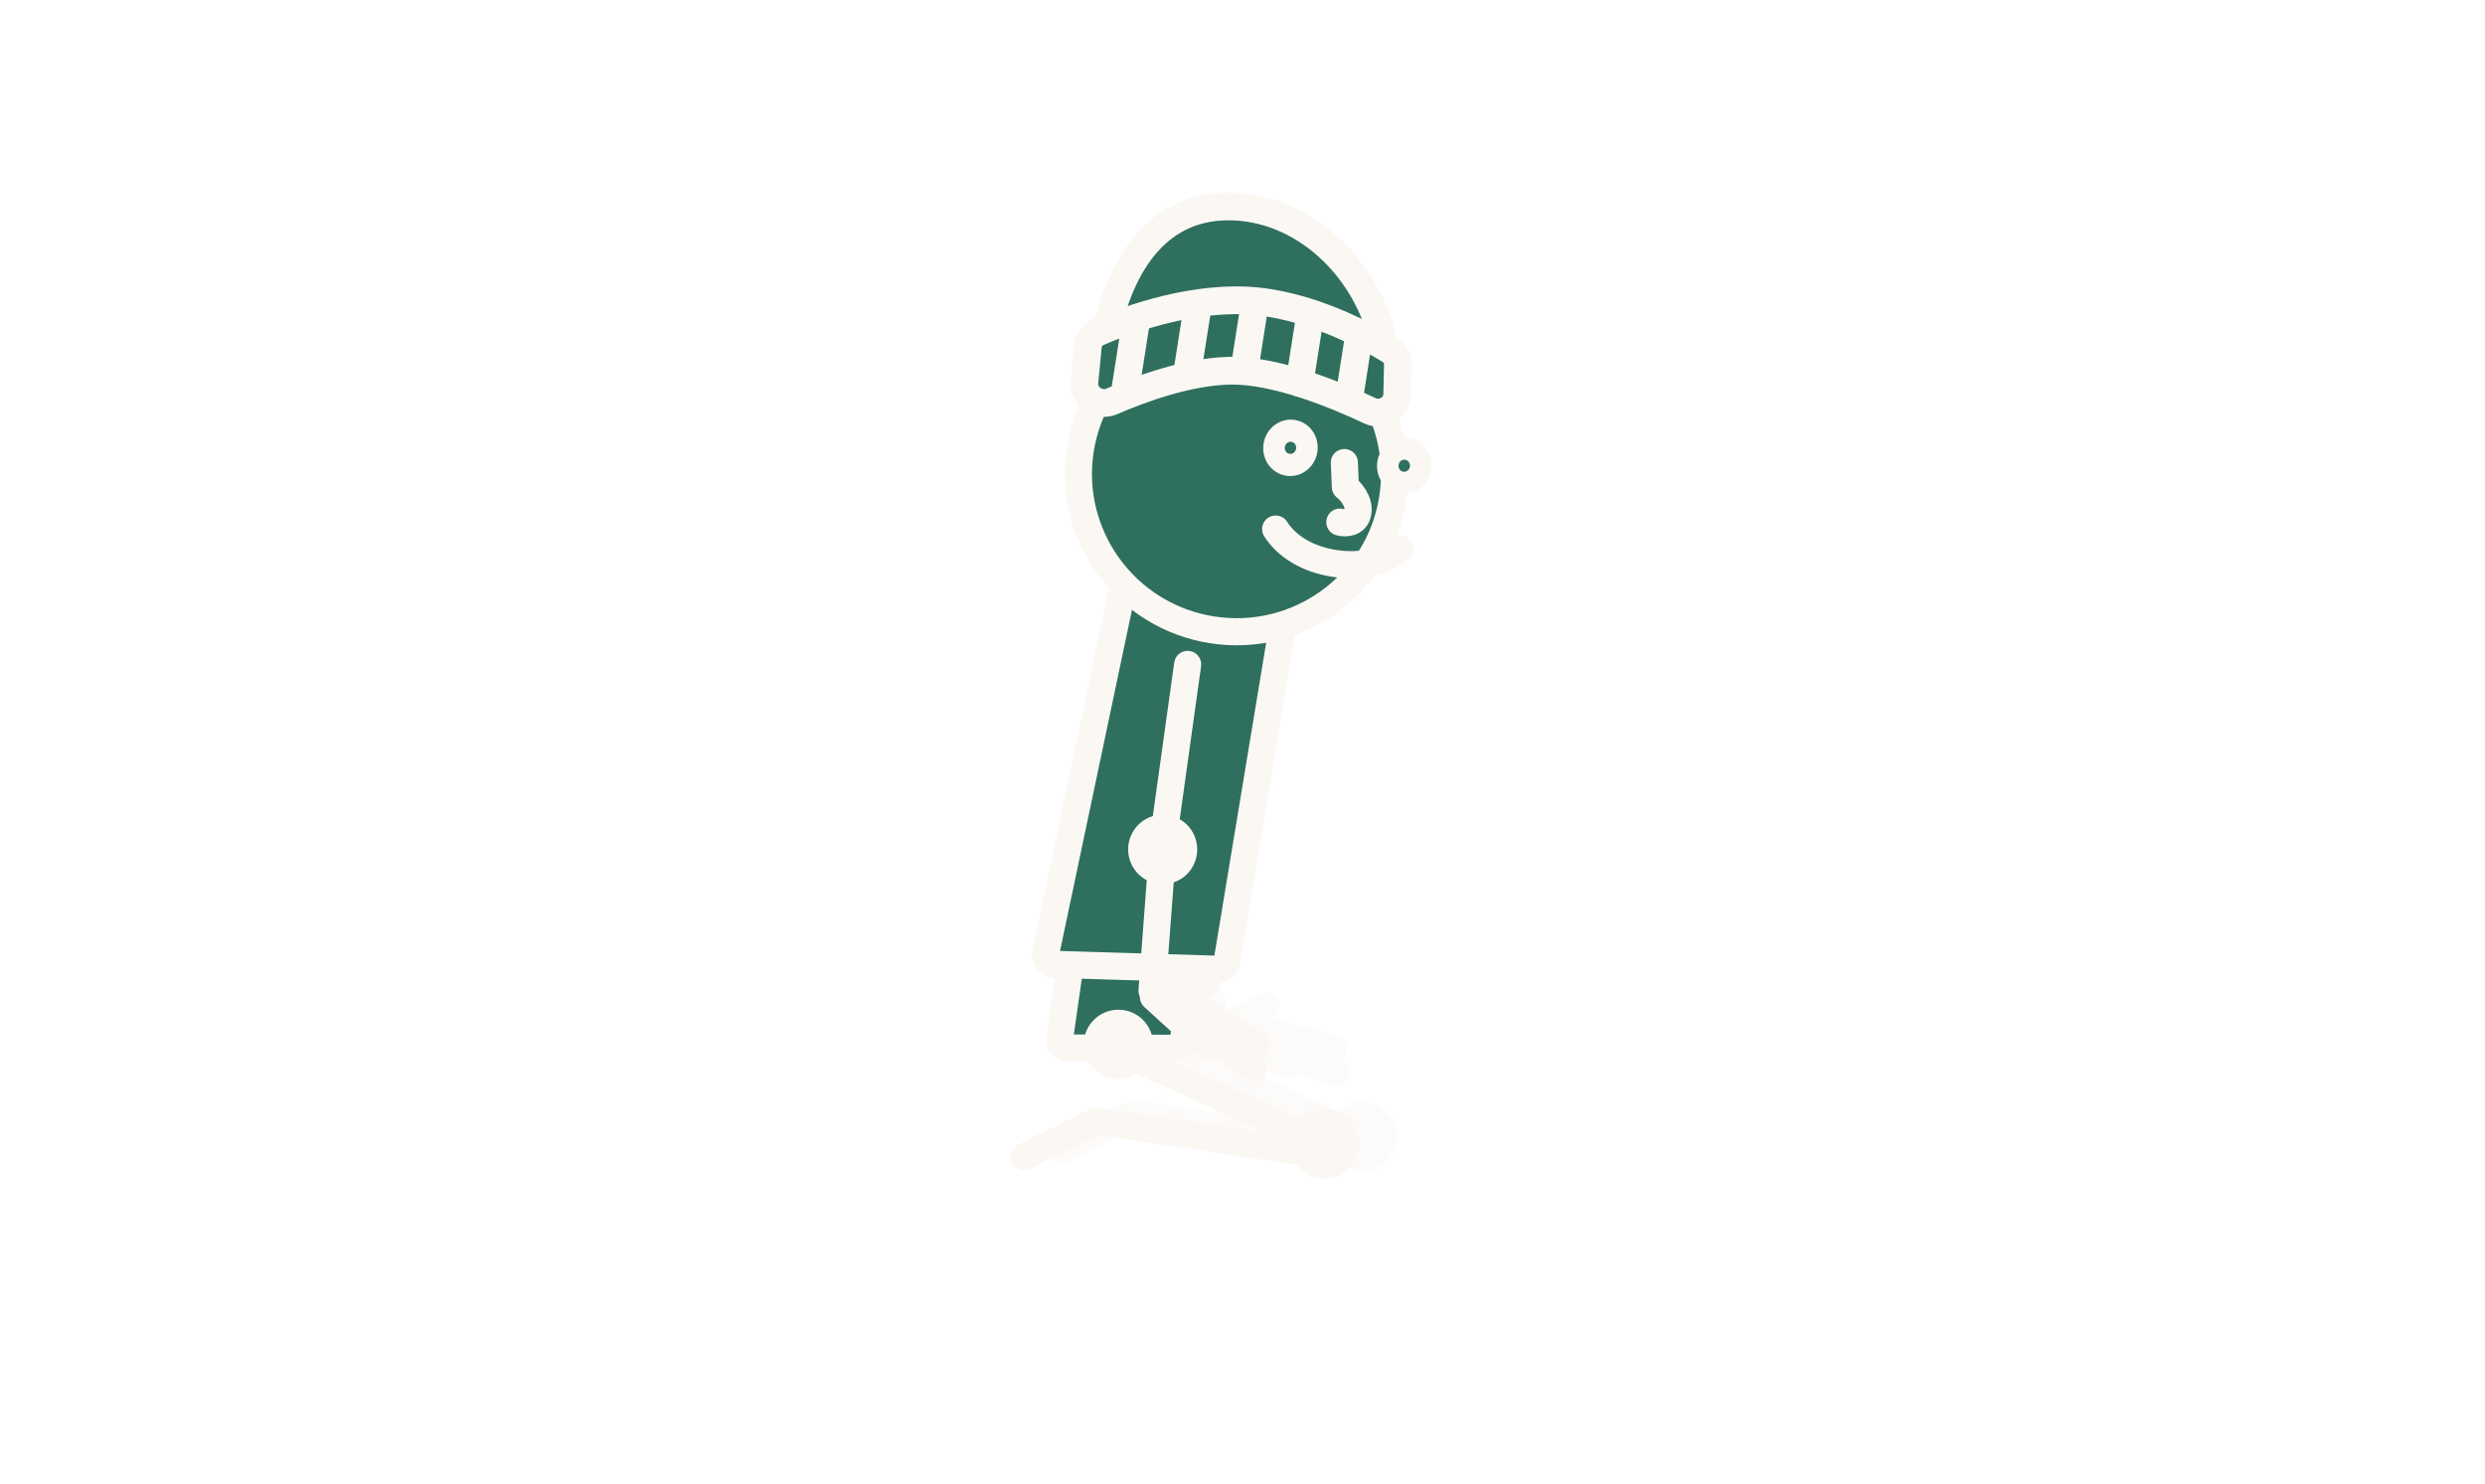
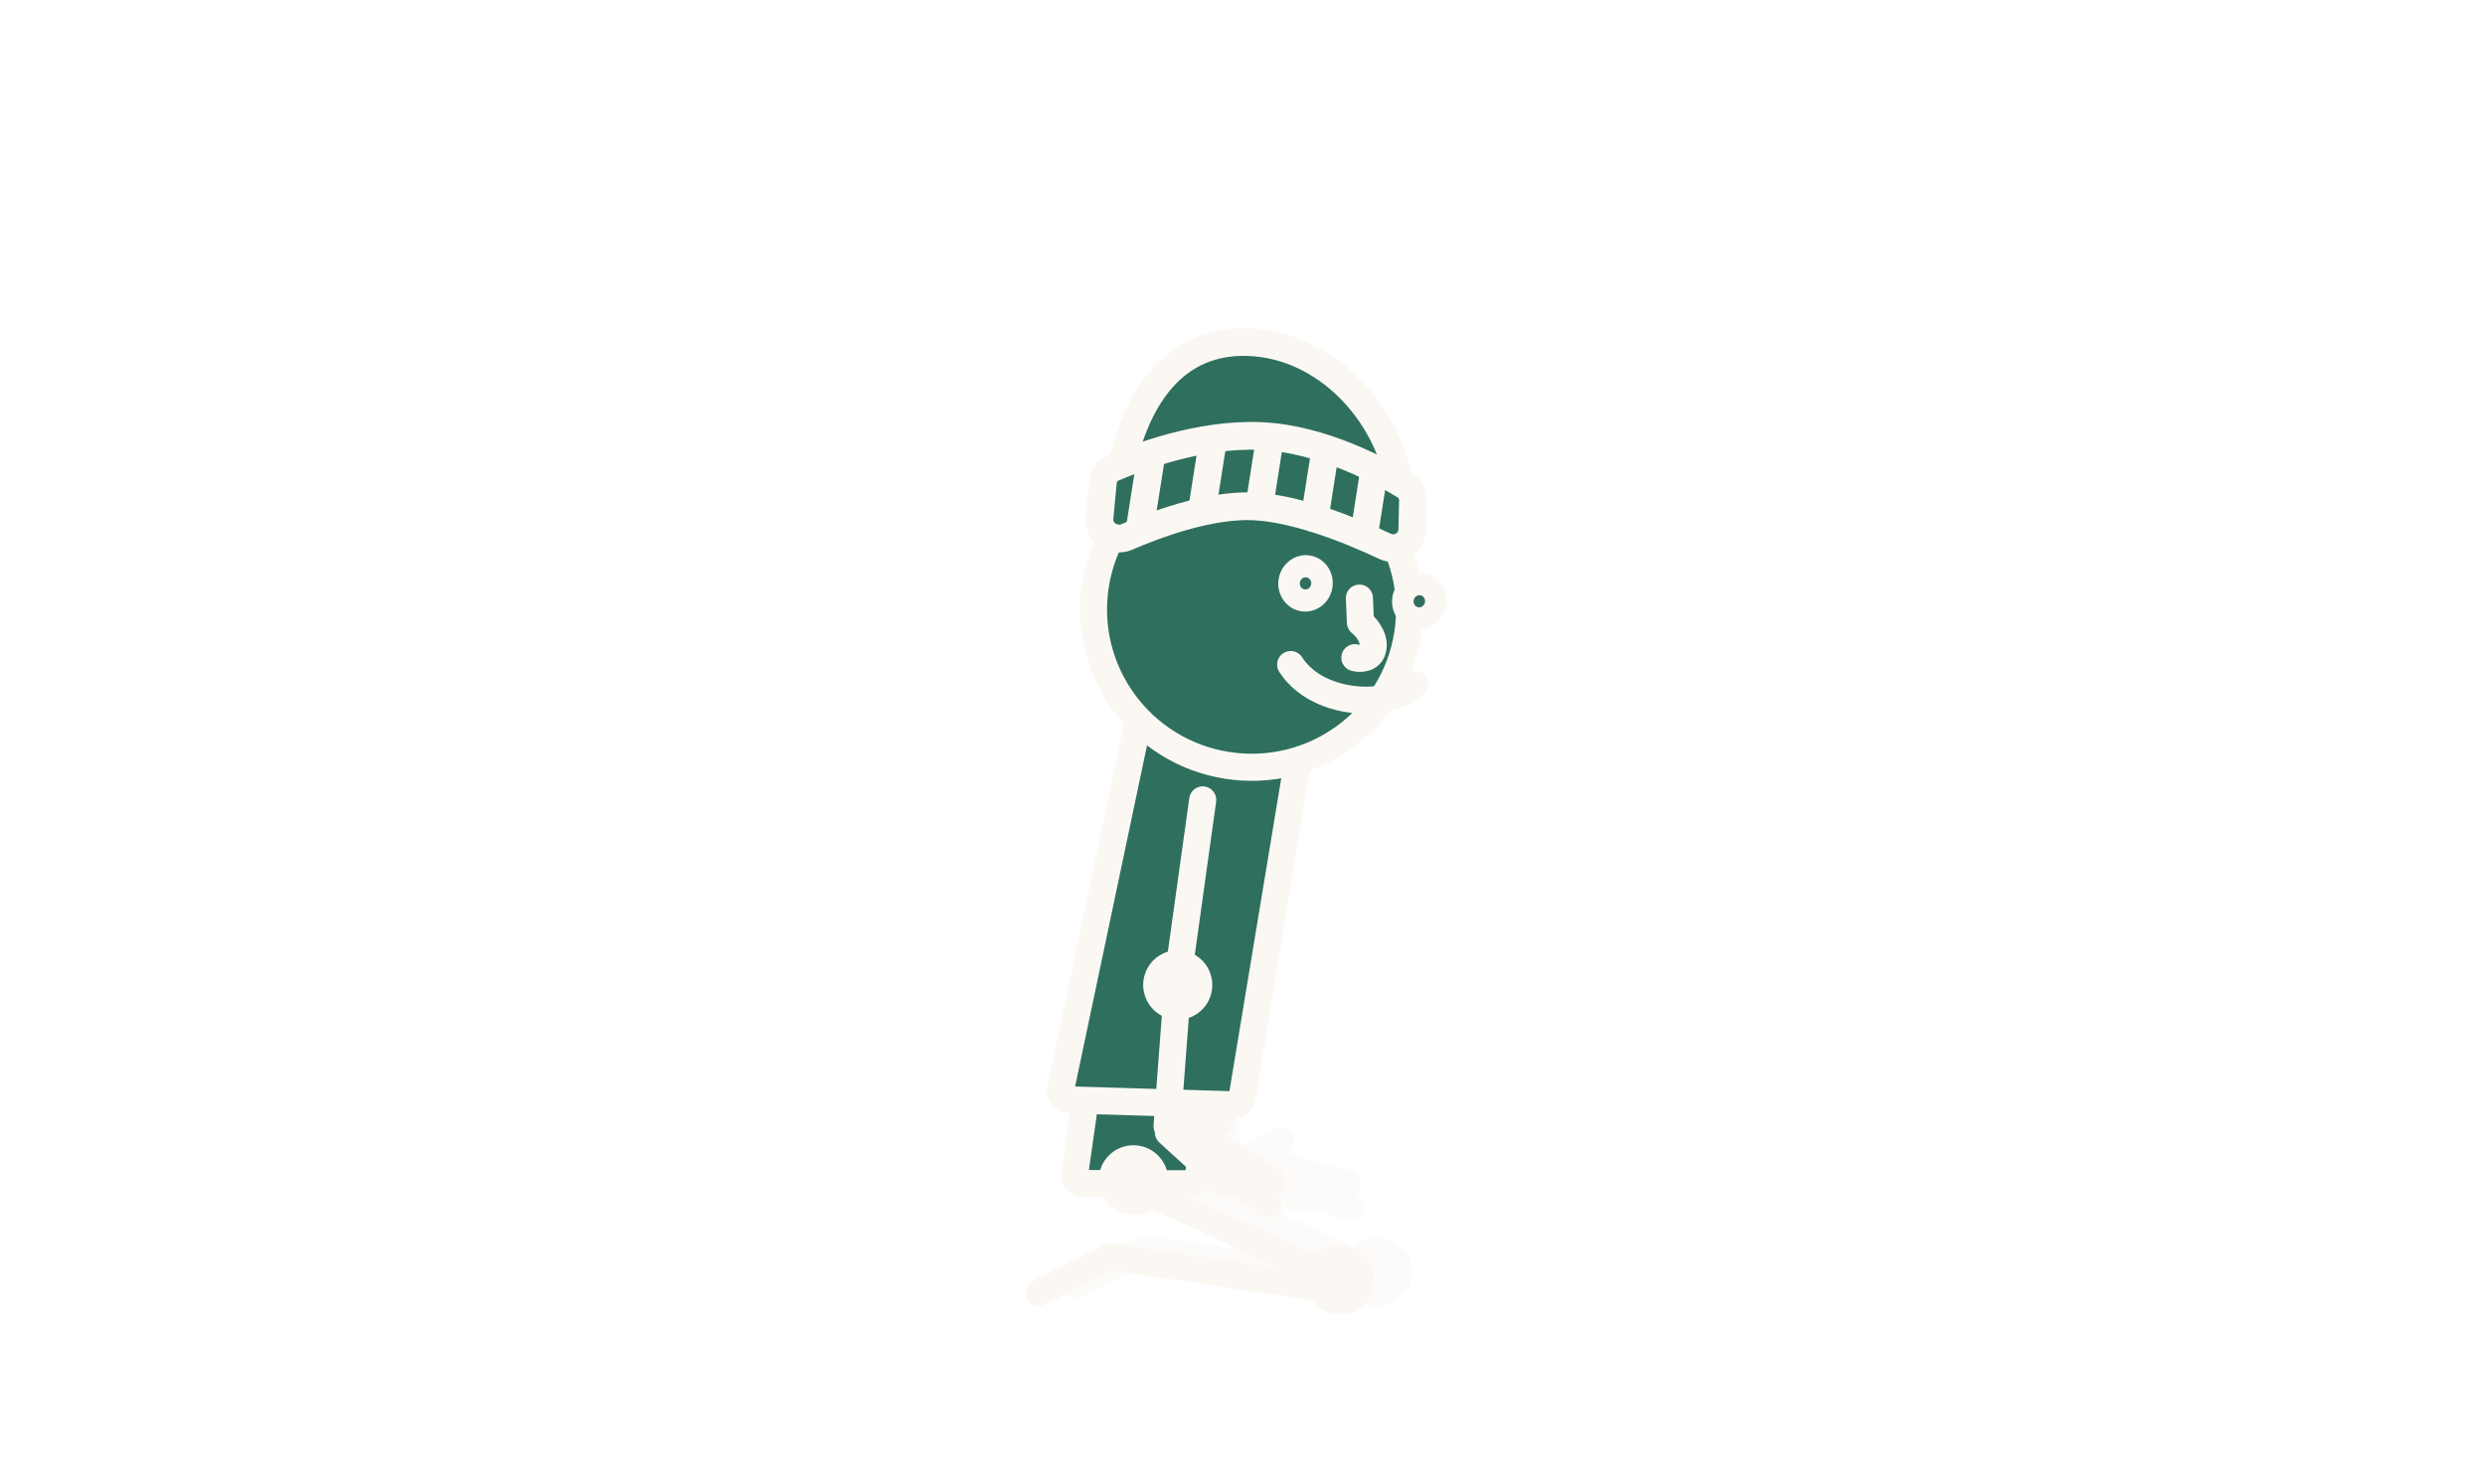
<svg xmlns="http://www.w3.org/2000/svg" width="330" height="197" viewBox="0 0 330 197" fill="none">
  <g opacity="0.5">
-     <path d="M152.97 138.254L180.133 150.704" stroke-width="3.6" stroke-linecap="round" stroke="#FBF8F4" />
-     <path d="M185.006 153.05C183.823 155.303 181.038 156.17 178.785 154.987C176.531 153.804 175.664 151.019 176.847 148.765C178.03 146.512 180.816 145.645 183.069 146.828C185.322 148.011 186.19 150.796 185.006 153.05Z" fill="#FBF8F4" />
-     <path d="M180.643 152.36L150.52 147.894" stroke-width="3.6" stroke-linecap="round" stroke="#FBF8F4" />
-     <path d="M150.52 147.894L141 152.624" stroke-width="3.6" stroke-linecap="round" stroke="#FBF8F4" />
+     <path d="M154.97 156.254L182.133 168.704" stroke-width="3.6" stroke-linecap="round" stroke="#FBF8F4" />
+     <path d="M187.006 171.05C185.823 173.303 183.038 174.17 180.785 172.987C178.531 171.804 177.664 169.019 178.847 166.765C180.03 164.512 182.816 163.645 185.069 164.828C187.322 166.011 188.19 168.796 187.006 171.05Z" fill="#FBF8F4" />
+     <path d="M182.643 170.36L152.52 165.894" stroke-width="3.6" stroke-linecap="round" stroke="#FBF8F4" />
+     <path d="M152.52 165.894L143 170.624" stroke-width="3.6" stroke-linecap="round" stroke="#FBF8F4" />
  </g>
  <g opacity="0.5">
-     <path d="M151.6 96.007C151.423 95.028 152.073 94.091 153.051 93.914C154.029 93.737 154.964 94.386 155.141 95.365L153.371 95.686L151.6 96.007ZM159.278 118.283C159.455 119.262 158.805 120.199 157.828 120.376C156.85 120.553 155.914 119.904 155.737 118.925L157.508 118.604L159.278 118.283ZM153.371 95.686L155.141 95.365L159.278 118.283L157.508 118.604L155.737 118.925L151.6 96.007L153.371 95.686Z" fill="#FBF8F4" />
-     <path d="M155.702 118.089C155.487 117.117 156.098 116.153 157.066 115.938C158.034 115.723 158.994 116.337 159.209 117.31L157.455 117.7L155.702 118.089ZM163.335 135.975C163.55 136.948 162.94 137.911 161.971 138.126C161.003 138.341 160.044 137.727 159.829 136.754L161.582 136.365L163.335 135.975ZM157.455 117.7L159.209 117.31L163.335 135.975L161.582 136.365L159.829 136.754L155.702 118.089L157.455 117.7Z" fill="#FBF8F4" />
-     <path d="M156.741 122.544C154.242 122.098 152.568 119.705 153.002 117.198C153.436 114.692 155.813 113.022 158.312 113.468C160.811 113.914 162.485 116.307 162.051 118.814C161.617 121.32 159.24 122.99 156.741 122.544Z" fill="#FBF8F4" />
-     <path d="M167.324 131.944C168.211 131.499 169.29 131.86 169.735 132.751C170.179 133.642 169.82 134.725 168.934 135.171L168.129 133.558L167.324 131.944ZM162.668 138.32C161.781 138.765 160.702 138.404 160.257 137.513C159.813 136.622 160.172 135.538 161.058 135.093L161.863 136.706L162.668 138.32ZM168.129 133.558L168.934 135.171L162.668 138.32L161.863 136.706L161.058 135.093L167.324 131.944L168.129 133.558Z" fill="#FBF8F4" />
-     <path d="M177.507 137.557C178.462 137.828 179.018 138.824 178.749 139.783C178.48 140.742 177.488 141.3 176.533 141.029L177.02 139.293L177.507 137.557ZM164.956 137.745C164.001 137.475 163.445 136.478 163.714 135.519C163.982 134.56 164.974 134.003 165.929 134.273L165.442 136.009L164.956 137.745ZM177.02 139.293L176.533 141.029L164.956 137.745L165.442 136.009L165.929 134.273L177.507 137.557L177.02 139.293Z" fill="#FBF8F4" />
-     <path d="M178.076 140.679C179.011 141.013 179.5 142.045 179.168 142.983C178.837 143.922 177.81 144.412 176.875 144.079L177.476 142.379L178.076 140.679ZM164.639 139.71C163.704 139.376 163.215 138.344 163.546 137.405C163.878 136.467 164.905 135.976 165.84 136.31L165.239 138.01L164.639 139.71ZM177.476 142.379L176.875 144.079L164.639 139.71L165.239 138.01L165.84 136.31L178.076 140.679L177.476 142.379Z" fill="#FBF8F4" />
-     <path d="M175.87 138.713C176.829 138.964 177.405 139.95 177.156 140.914C176.906 141.878 175.925 142.455 174.965 142.204L175.417 140.458L175.87 138.713ZM162.197 138.858C161.237 138.606 160.661 137.621 160.911 136.657C161.161 135.693 162.142 135.115 163.102 135.367L162.649 137.112L162.197 138.858ZM175.417 140.458L174.965 142.204L162.197 138.858L162.649 137.112L163.102 135.367L175.87 138.713L175.417 140.458Z" fill="#FBF8F4" />
-     <path d="M171.651 139.732C172.547 140.16 172.928 141.236 172.502 142.136C172.077 143.035 171.005 143.417 170.109 142.989L170.88 141.36L171.651 139.732ZM161.22 138.74C160.325 138.312 159.943 137.235 160.369 136.336C160.795 135.436 161.866 135.054 162.762 135.482L161.991 137.111L161.22 138.74ZM170.88 141.36L170.109 142.989L161.22 138.74L161.991 137.111L162.762 135.482L171.651 139.732L170.88 141.36Z" fill="#FBF8F4" />
+     <path d="M153.6 114.007C153.423 113.028 154.073 112.091 155.051 111.914C156.029 111.737 156.964 112.386 157.141 113.365L155.371 113.686L153.6 114.007ZM161.278 136.283C161.455 137.262 160.805 138.199 159.828 138.376C158.85 138.553 157.914 137.904 157.737 136.925L159.508 136.604L161.278 136.283ZM155.371 113.686L157.141 113.365L161.278 136.283L159.508 136.604L157.737 136.925L153.6 114.007L155.371 113.686Z" fill="#FBF8F4" />
+     <path d="M157.702 136.089C157.487 135.117 158.098 134.153 159.066 133.938C160.034 133.723 160.994 134.337 161.209 135.31L159.455 135.7L157.702 136.089ZM165.335 153.975C165.55 154.948 164.94 155.911 163.971 156.126C163.003 156.341 162.044 155.727 161.829 154.754L163.582 154.365L165.335 153.975ZM159.455 135.7L161.209 135.31L165.335 153.975L163.582 154.365L161.829 154.754L157.702 136.089L159.455 135.7Z" fill="#FBF8F4" />
+     <path d="M158.741 140.544C156.242 140.098 154.568 137.705 155.002 135.198C155.436 132.692 157.813 131.022 160.312 131.468C162.811 131.914 164.485 134.307 164.051 136.814C163.617 139.32 161.24 140.99 158.741 140.544Z" fill="#FBF8F4" />
+     <path d="M169.324 149.944C170.211 149.499 171.29 149.86 171.735 150.751C172.179 151.642 171.82 152.725 170.934 153.171L170.129 151.558L169.324 149.944ZM164.668 156.32C163.781 156.765 162.702 156.404 162.257 155.513C161.813 154.622 162.172 153.538 163.058 153.093L163.863 154.706L164.668 156.32ZM170.129 151.558L170.934 153.171L164.668 156.32L163.863 154.706L163.058 153.093L169.324 149.944L170.129 151.558Z" fill="#FBF8F4" />
+     <path d="M179.507 155.557C180.462 155.828 181.018 156.824 180.749 157.783C180.48 158.742 179.488 159.3 178.533 159.029L179.02 157.293L179.507 155.557ZM166.956 155.745C166.001 155.475 165.445 154.478 165.714 153.519C165.982 152.56 166.974 152.003 167.929 152.273L167.442 154.009L166.956 155.745ZM179.02 157.293L178.533 159.029L166.956 155.745L167.442 154.009L167.929 152.273L179.507 155.557L179.02 157.293Z" fill="#FBF8F4" />
+     <path d="M180.076 158.679C181.011 159.013 181.5 160.045 181.168 160.983C180.837 161.922 179.81 162.412 178.875 162.079L179.476 160.379L180.076 158.679ZM166.639 157.71C165.704 157.376 165.215 156.344 165.546 155.405C165.878 154.467 166.905 153.976 167.84 154.31L167.239 156.01L166.639 157.71ZM179.476 160.379L178.875 162.079L166.639 157.71L167.239 156.01L167.84 154.31L180.076 158.679L179.476 160.379Z" fill="#FBF8F4" />
+     <path d="M177.87 156.713C178.829 156.964 179.405 157.95 179.156 158.914C178.906 159.878 177.925 160.455 176.965 160.204L177.417 158.458L177.87 156.713ZM164.197 156.858C163.237 156.606 162.661 155.621 162.911 154.657C163.161 153.693 164.142 153.115 165.102 153.367L164.649 155.112L164.197 156.858ZM177.417 158.458L176.965 160.204L164.197 156.858L164.649 155.112L165.102 153.367L177.87 156.713L177.417 158.458Z" fill="#FBF8F4" />
+     <path d="M173.651 157.732C174.547 158.16 174.928 159.236 174.502 160.136C174.077 161.035 173.005 161.417 172.109 160.989L172.88 159.36L173.651 157.732ZM163.22 156.74C162.325 156.312 161.943 155.235 162.369 154.336C162.795 153.436 163.866 153.054 164.762 153.482L163.991 155.111L163.22 156.74ZM172.88 159.36L172.109 160.989L163.22 156.74L163.991 155.111L164.762 153.482L173.651 157.732L172.88 159.36Z" fill="#FBF8F4" />
  </g>
-   <path d="M158.744 126.195C158.84 125.471 158.273 124.83 157.542 124.837L143.583 124.977C142.99 124.983 142.491 125.421 142.407 126.008L140.723 137.805C140.62 138.527 141.179 139.173 141.907 139.175L155.96 139.213C156.563 139.215 157.073 138.769 157.153 138.171L158.744 126.195Z" fill="#2F6F5E" stroke-width="3.6" stroke-linecap="round" stroke="#FBF8F4" />
-   <circle cx="148.519" cy="138.701" r="4.61" fill="#FBF8F4" />
-   <path d="M147.97 139.254L175.133 151.704" stroke-width="3.6" stroke-linecap="round" stroke="#FBF8F4" />
-   <path d="M180.006 154.05C178.823 156.303 176.038 157.17 173.785 155.987C171.531 154.804 170.664 152.019 171.847 149.765C173.03 147.512 175.816 146.645 178.069 147.828C180.322 149.011 181.19 151.796 180.006 154.05Z" fill="#FBF8F4" />
-   <path d="M175.643 153.36L145.52 148.894" stroke-width="3.6" stroke-linecap="round" stroke="#FBF8F4" />
-   <path d="M145.52 148.894L136 153.624" stroke-width="3.6" stroke-linecap="round" stroke="#FBF8F4" />
-   <path d="M150.178 72.952C150.315 72.299 150.96 71.883 151.611 72.028L170.339 76.174C170.962 76.312 171.368 76.913 171.264 77.542L162.954 127.715C162.856 128.308 162.334 128.736 161.734 128.718L139.998 128.066C139.251 128.043 138.706 127.35 138.86 126.619L150.178 72.952Z" fill="#2F6F5E" stroke-width="3.6" stroke-linecap="round" stroke="#FBF8F4" />
-   <ellipse cx="164.201" cy="62.956" rx="20.99" ry="20.937" transform="rotate(8.94434 164.201 62.9558)" fill="#2F6F5E" stroke="#FBF8F4" stroke-width="3.6" stroke-linecap="round" />
-   <path d="M170.787 63.175C172.759 63.485 174.618 62.079 174.94 60.035C175.262 57.99 173.924 56.08 171.952 55.77C169.98 55.46 168.12 56.866 167.799 58.91C167.477 60.955 168.815 62.865 170.787 63.175Z" fill="#FBF8F4" />
-   <path d="M185.898 65.553C187.87 65.863 189.73 64.457 190.051 62.413C190.373 60.368 189.035 58.458 187.063 58.148C185.091 57.838 183.232 59.244 182.91 61.288C182.588 63.333 183.926 65.243 185.898 65.553Z" fill="#FBF8F4" />
-   <path d="M178.526 61.431L178.662 64.67C179.316 65.172 180.565 66.549 180.33 68.043C180.095 69.537 178.63 69.53 177.927 69.339" stroke-width="3.6" stroke-linecap="round" stroke-linejoin="round" stroke="#FBF8F4" />
-   <path d="M171.244 60.27C171.658 60.336 172.051 60.031 172.12 59.59C172.19 59.15 171.91 58.739 171.495 58.674C171.08 58.609 170.687 58.913 170.618 59.354C170.549 59.795 170.829 60.205 171.244 60.27Z" fill="#2F6F5E" />
-   <path d="M186.355 62.648C186.77 62.714 187.162 62.409 187.232 61.968C187.301 61.528 187.021 61.117 186.606 61.052C186.191 60.986 185.799 61.291 185.729 61.732C185.66 62.173 185.94 62.583 186.355 62.648Z" fill="#2F6F5E" />
-   <path d="M185.924 72.857C183.904 74.533 180.821 75.389 177.151 74.811C173.481 74.233 170.81 72.472 169.402 70.257" stroke-width="3.6" stroke-linecap="round" stroke-linejoin="round" stroke="#FBF8F4" />
-   <path d="M164.189 43.533C159.123 43.641 153.944 45.742 150.408 47.541C148.591 48.465 146.298 47.025 146.693 45.026C148.75 34.609 154.071 27.028 163.885 27.431C173.828 27.84 182.199 36.375 183.951 46.58C184.273 48.461 182.156 49.629 180.487 48.703C176.449 46.463 169.87 43.411 164.189 43.533Z" fill="#2F6F5E" stroke-width="3.683" stroke-linecap="round" stroke-linejoin="round" stroke="#FBF8F4" />
-   <path d="M185.634 48.484L185.549 52.368C185.51 54.172 183.557 55.324 181.926 54.554C177.379 52.407 169.349 49.099 163.292 49.229C157.788 49.347 151.589 51.596 147.639 53.307C145.878 54.069 143.828 52.669 144.009 50.759L144.46 46.016C144.539 45.189 145.034 44.465 145.795 44.133C148.847 42.802 157.206 39.553 165.417 39.903C173.686 40.256 181.728 44.74 184.576 46.493C185.265 46.917 185.651 47.676 185.634 48.484Z" fill="#2F6F5E" stroke-width="3.683" stroke-linecap="round" stroke-linejoin="round" stroke="#FBF8F4" />
-   <path d="M180.51 44.328L179.149 52.976" stroke-width="3.683" stroke-linecap="round" stroke-linejoin="round" stroke="#FBF8F4" />
-   <path d="M173.934 42.181L172.573 50.829" stroke-width="3.683" stroke-linecap="round" stroke-linejoin="round" stroke="#FBF8F4" />
-   <path d="M166.597 40.523L165.236 49.17" stroke-width="3.683" stroke-linecap="round" stroke-linejoin="round" stroke="#FBF8F4" />
-   <path d="M159.006 40.943L157.645 49.591" stroke-width="3.683" stroke-linecap="round" stroke-linejoin="round" stroke="#FBF8F4" />
-   <path d="M150.814 42.974L149.453 51.622" stroke-width="3.683" stroke-linecap="round" stroke-linejoin="round" stroke="#FBF8F4" />
-   <path d="M155.934 87.982C156.071 86.998 156.981 86.31 157.965 86.446C158.949 86.583 159.636 87.492 159.499 88.477L157.716 88.23L155.934 87.982ZM155.992 113.62C155.855 114.605 154.945 115.292 153.961 115.156C152.977 115.019 152.29 114.11 152.427 113.125L154.21 113.373L155.992 113.62ZM157.716 88.23L159.499 88.477L155.992 113.62L154.21 113.373L152.427 113.125L155.934 87.982L157.716 88.23Z" fill="#FBF8F4" />
-   <path d="M152.63 112.356C152.705 111.363 153.568 110.617 154.557 110.691C155.546 110.765 156.287 111.63 156.212 112.623L154.421 112.49L152.63 112.356ZM154.771 131.684C154.696 132.678 153.833 133.423 152.844 133.35C151.855 133.276 151.114 132.411 151.189 131.418L152.98 131.551L154.771 131.684ZM154.421 112.49L156.212 112.623L154.771 131.684L152.98 131.551L151.189 131.418L152.63 112.356L154.421 112.49Z" fill="#FBF8F4" />
-   <path d="M152.338 116.922C150.075 115.773 149.163 112.998 150.303 110.724C151.442 108.45 154.2 107.538 156.464 108.687C158.727 109.835 159.638 112.61 158.499 114.885C157.36 117.159 154.601 118.071 152.338 116.922Z" fill="#FBF8F4" />
-   <path d="M159.755 128.978C160.732 128.808 161.661 129.465 161.829 130.447C161.997 131.428 161.341 132.362 160.363 132.532L160.059 130.755L159.755 128.978ZM153.455 133.737C152.477 133.907 151.548 133.25 151.38 132.268C151.212 131.287 151.868 130.353 152.846 130.183L153.15 131.96L153.455 133.737ZM160.059 130.755L160.363 132.532L153.455 133.737L153.15 131.96L152.846 130.183L159.755 128.978L160.059 130.755Z" fill="#FBF8F4" />
-   <path d="M167.881 137.294C168.717 137.829 168.961 138.943 168.427 139.784C167.893 140.624 166.782 140.871 165.946 140.336L166.914 138.815L167.881 137.294ZM155.811 133.848C154.975 133.313 154.73 132.198 155.265 131.358C155.799 130.518 156.91 130.271 157.746 130.806L156.778 132.327L155.811 133.848ZM166.914 138.815L165.946 140.336L155.811 133.848L156.778 132.327L157.746 130.806L167.881 137.294L166.914 138.815Z" fill="#FBF8F4" />
-   <path d="M167.525 140.447C168.323 141.037 168.493 142.166 167.905 142.968C167.316 143.771 166.192 143.944 165.393 143.355L166.459 141.901L167.525 140.447ZM154.94 135.637C154.141 135.048 153.971 133.919 154.56 133.116C155.148 132.313 156.273 132.14 157.072 132.73L156.006 134.183L154.94 135.637ZM166.459 141.901L165.393 143.355L154.94 135.637L156.006 134.183L157.072 132.73L167.525 140.447L166.459 141.901Z" fill="#FBF8F4" />
-   <path d="M165.98 137.927C166.827 138.445 167.093 139.555 166.576 140.405C166.058 141.256 164.952 141.526 164.106 141.008L165.043 139.467L165.98 137.927ZM152.849 134.116C152.002 133.598 151.736 132.488 152.253 131.638C152.771 130.787 153.877 130.517 154.723 131.035L153.786 132.576L152.849 134.116ZM165.043 139.467L164.106 141.008L152.849 134.116L153.786 132.576L154.723 131.035L165.98 137.927L165.043 139.467Z" fill="#FBF8F4" />
-   <path d="M161.647 137.683C162.381 138.352 162.435 139.493 161.768 140.231C161.1 140.969 159.964 141.026 159.23 140.357L160.438 139.02L161.647 137.683ZM151.948 133.721C151.214 133.052 151.16 131.912 151.827 131.173C152.494 130.435 153.63 130.379 154.364 131.048L153.156 132.384L151.948 133.721ZM160.438 139.02L159.23 140.357L151.948 133.721L153.156 132.384L154.364 131.048L161.647 137.683L160.438 139.02Z" fill="#FBF8F4" />
+   <path d="M160.744 144.195C160.84 143.471 160.273 142.83 159.542 142.837L145.583 142.977C144.99 142.983 144.491 143.421 144.407 144.008L142.723 155.805C142.62 156.527 143.179 157.173 143.907 157.175L157.96 157.213C158.563 157.215 159.073 156.769 159.153 156.171L160.744 144.195Z" fill="#2F6F5E" stroke-width="3.6" stroke-linecap="round" stroke="#FBF8F4" />
+   <circle cx="150.519" cy="156.701" r="4.61" fill="#FBF8F4" />
+   <path d="M149.97 157.254L177.133 169.704" stroke-width="3.6" stroke-linecap="round" stroke="#FBF8F4" />
+   <path d="M182.006 172.05C180.823 174.303 178.038 175.17 175.785 173.987C173.531 172.804 172.664 170.019 173.847 167.765C175.03 165.512 177.816 164.645 180.069 165.828C182.322 167.011 183.19 169.796 182.006 172.05Z" fill="#FBF8F4" />
+   <path d="M177.643 171.36L147.52 166.894" stroke-width="3.6" stroke-linecap="round" stroke="#FBF8F4" />
+   <path d="M147.52 166.894L138 171.624" stroke-width="3.6" stroke-linecap="round" stroke="#FBF8F4" />
+   <path d="M152.178 90.952C152.315 90.299 152.96 89.883 153.611 90.028L172.339 94.174C172.962 94.312 173.368 94.913 173.264 95.542L164.954 145.715C164.856 146.308 164.334 146.736 163.734 146.718L141.998 146.066C141.251 146.043 140.706 145.35 140.86 144.619L152.178 90.952Z" fill="#2F6F5E" stroke-width="3.6" stroke-linecap="round" stroke="#FBF8F4" />
+   <ellipse cx="166.201" cy="80.956" rx="20.99" ry="20.937" transform="rotate(8.94434 166.201 80.9558)" fill="#2F6F5E" stroke="#FBF8F4" stroke-width="3.6" stroke-linecap="round" />
+   <path d="M172.787 81.175C174.759 81.485 176.618 80.079 176.94 78.034C177.262 75.99 175.924 74.08 173.952 73.77C171.98 73.46 170.12 74.866 169.799 76.91C169.477 78.955 170.815 80.865 172.787 81.175Z" fill="#FBF8F4" />
+   <path d="M187.898 83.553C189.87 83.863 191.73 82.457 192.051 80.412C192.373 78.368 191.035 76.458 189.063 76.148C187.091 75.838 185.232 77.244 184.91 79.288C184.588 81.333 185.926 83.243 187.898 83.553Z" fill="#FBF8F4" />
+   <path d="M180.526 79.431L180.662 82.67C181.316 83.172 182.565 84.549 182.33 86.043C182.095 87.537 180.63 87.53 179.927 87.339" stroke-width="3.6" stroke-linecap="round" stroke-linejoin="round" stroke="#FBF8F4" />
+   <path d="M173.244 78.27C173.658 78.336 174.051 78.031 174.12 77.59C174.19 77.15 173.91 76.739 173.495 76.674C173.08 76.609 172.687 76.913 172.618 77.354C172.549 77.795 172.829 78.205 173.244 78.27Z" fill="#2F6F5E" />
+   <path d="M188.355 80.648C188.77 80.714 189.162 80.409 189.232 79.968C189.301 79.528 189.021 79.117 188.606 79.052C188.191 78.987 187.799 79.291 187.729 79.732C187.66 80.173 187.94 80.583 188.355 80.648Z" fill="#2F6F5E" />
+   <path d="M187.924 90.857C185.904 92.533 182.821 93.389 179.151 92.811C175.481 92.233 172.81 90.472 171.402 88.257" stroke-width="3.6" stroke-linecap="round" stroke-linejoin="round" stroke="#FBF8F4" />
+   <path d="M166.189 61.533C161.123 61.641 155.944 63.742 152.408 65.541C150.591 66.465 148.298 65.025 148.693 63.026C150.75 52.609 156.071 45.028 165.885 45.431C175.828 45.84 184.199 54.375 185.951 64.58C186.273 66.461 184.156 67.629 182.487 66.704C178.449 64.463 171.87 61.411 166.189 61.533Z" fill="#2F6F5E" stroke-width="3.683" stroke-linecap="round" stroke-linejoin="round" stroke="#FBF8F4" />
+   <path d="M187.634 66.484L187.549 70.368C187.51 72.172 185.557 73.324 183.926 72.554C179.379 70.407 171.349 67.099 165.292 67.229C159.788 67.347 153.589 69.596 149.639 71.307C147.878 72.069 145.828 70.669 146.009 68.759L146.46 64.016C146.539 63.189 147.034 62.465 147.795 62.133C150.847 60.802 159.206 57.553 167.417 57.903C175.686 58.256 183.728 62.74 186.576 64.493C187.265 64.917 187.651 65.676 187.634 66.484Z" fill="#2F6F5E" stroke-width="3.683" stroke-linecap="round" stroke-linejoin="round" stroke="#FBF8F4" />
+   <path d="M182.51 62.328L181.149 70.976" stroke-width="3.683" stroke-linecap="round" stroke-linejoin="round" stroke="#FBF8F4" />
+   <path d="M175.934 60.181L174.573 68.829" stroke-width="3.683" stroke-linecap="round" stroke-linejoin="round" stroke="#FBF8F4" />
+   <path d="M168.597 58.523L167.236 67.171" stroke-width="3.683" stroke-linecap="round" stroke-linejoin="round" stroke="#FBF8F4" />
+   <path d="M161.006 58.943L159.645 67.591" stroke-width="3.683" stroke-linecap="round" stroke-linejoin="round" stroke="#FBF8F4" />
+   <path d="M152.814 60.974L151.453 69.622" stroke-width="3.683" stroke-linecap="round" stroke-linejoin="round" stroke="#FBF8F4" />
+   <path d="M157.934 105.982C158.071 104.997 158.981 104.31 159.965 104.446C160.949 104.583 161.636 105.492 161.499 106.477L159.716 106.23L157.934 105.982ZM157.992 131.62C157.855 132.605 156.945 133.292 155.961 133.156C154.977 133.019 154.29 132.11 154.427 131.125L156.21 131.373L157.992 131.62ZM159.716 106.23L161.499 106.477L157.992 131.62L156.21 131.373L154.427 131.125L157.934 105.982L159.716 106.23Z" fill="#FBF8F4" />
+   <path d="M154.63 130.355C154.705 129.362 155.568 128.616 156.557 128.69C157.546 128.764 158.287 129.629 158.212 130.622L156.421 130.489L154.63 130.355ZM156.771 149.683C156.696 150.677 155.833 151.422 154.844 151.349C153.855 151.275 153.114 150.41 153.189 149.417L154.98 149.55L156.771 149.683ZM156.421 130.489L158.212 130.622L156.771 149.683L154.98 149.55L153.189 149.417L154.63 130.355L156.421 130.489Z" fill="#FBF8F4" />
+   <path d="M154.338 134.922C152.075 133.773 151.163 130.998 152.303 128.724C153.442 126.449 156.2 125.537 158.464 126.686C160.727 127.835 161.638 130.61 160.499 132.884C159.36 135.158 156.601 136.071 154.338 134.922Z" fill="#FBF8F4" />
+   <path d="M161.755 146.977C162.732 146.807 163.661 147.464 163.829 148.446C163.997 149.427 163.341 150.361 162.363 150.531L162.059 148.754L161.755 146.977ZM155.455 151.736C154.477 151.906 153.548 151.249 153.38 150.267C153.212 149.286 153.868 148.352 154.846 148.182L155.15 149.959L155.455 151.736ZM162.059 148.754L162.363 150.531L155.455 151.736L155.15 149.959L154.846 148.182L161.755 146.977L162.059 148.754Z" fill="#FBF8F4" />
+   <path d="M169.881 155.293C170.717 155.828 170.961 156.943 170.427 157.783C169.893 158.623 168.782 158.87 167.946 158.335L168.914 156.814L169.881 155.293ZM157.81 151.847C156.975 151.312 156.73 150.197 157.265 149.357C157.799 148.517 158.91 148.27 159.746 148.805L158.778 150.326L157.81 151.847ZM168.914 156.814L167.946 158.335L157.81 151.847L158.778 150.326L159.746 148.805L169.881 155.293L168.914 156.814Z" fill="#FBF8F4" />
+   <path d="M169.525 158.446C170.323 159.036 170.493 160.165 169.905 160.967C169.316 161.77 168.192 161.943 167.393 161.354L168.459 159.9L169.525 158.446ZM156.94 153.636C156.141 153.047 155.971 151.918 156.56 151.115C157.148 150.312 158.273 150.139 159.072 150.729L158.006 152.182L156.94 153.636ZM168.459 159.9L167.393 161.354L156.94 153.636L158.006 152.182L159.072 150.729L169.525 158.446L168.459 159.9Z" fill="#FBF8F4" />
+   <path d="M167.98 155.926C168.826 156.444 169.093 157.554 168.575 158.405C168.058 159.255 166.952 159.525 166.106 159.007L167.043 157.466L167.98 155.926ZM154.849 152.115C154.002 151.597 153.736 150.487 154.253 149.637C154.771 148.786 155.876 148.516 156.723 149.034L155.786 150.575L154.849 152.115ZM167.043 157.466L166.106 159.007L154.849 152.115L155.786 150.575L156.723 149.034L167.98 155.926L167.043 157.466Z" fill="#FBF8F4" />
+   <path d="M163.647 155.682C164.381 156.351 164.435 157.492 163.767 158.23C163.1 158.968 161.964 159.025 161.23 158.356L162.438 157.019L163.647 155.682ZM153.947 151.72C153.213 151.051 153.159 149.911 153.827 149.172C154.494 148.434 155.63 148.378 156.364 149.047L155.156 150.383L153.947 151.72ZM162.438 157.019L161.23 158.356L153.947 151.72L155.156 150.383L156.364 149.047L163.647 155.682L162.438 157.019Z" fill="#FBF8F4" />
</svg>
